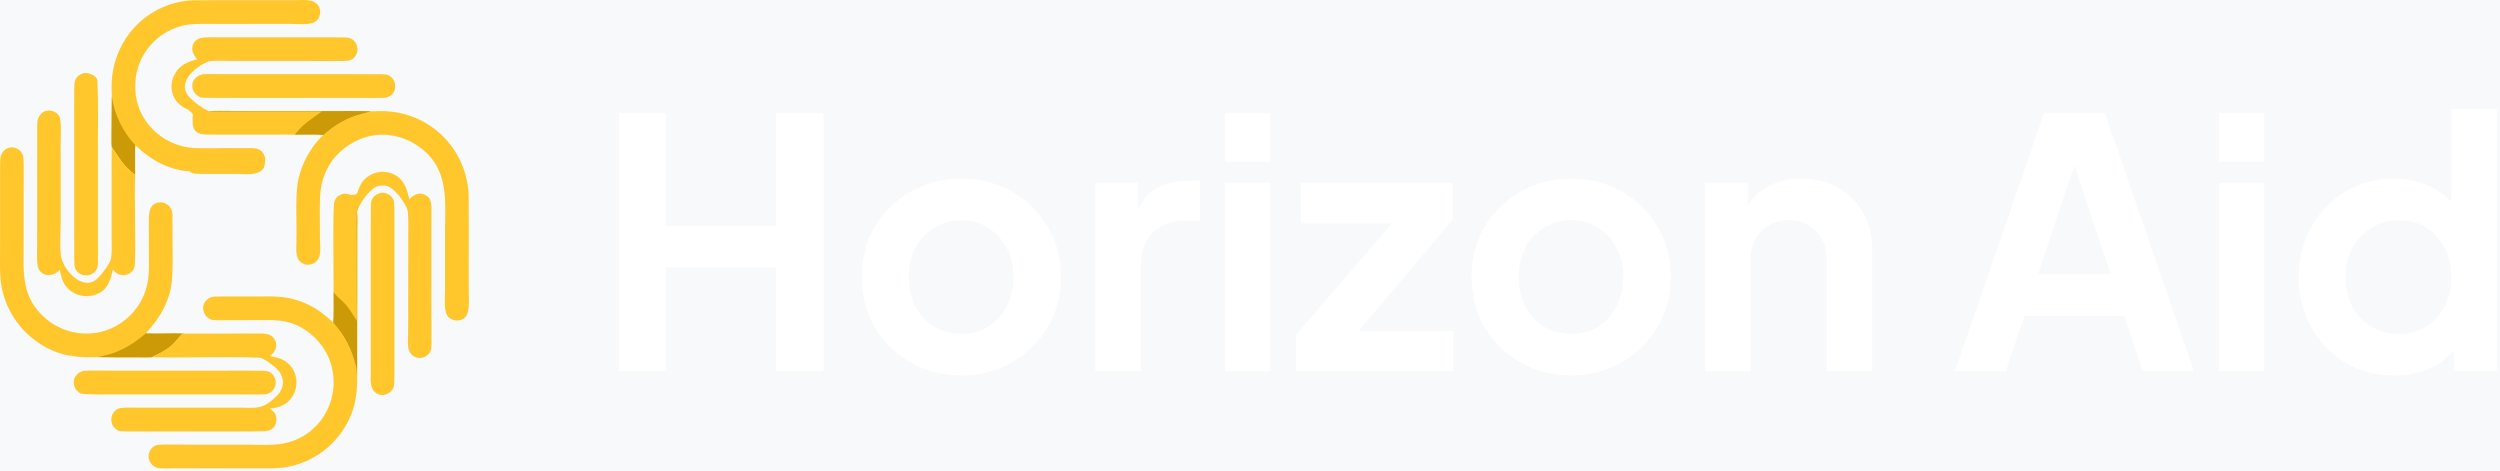
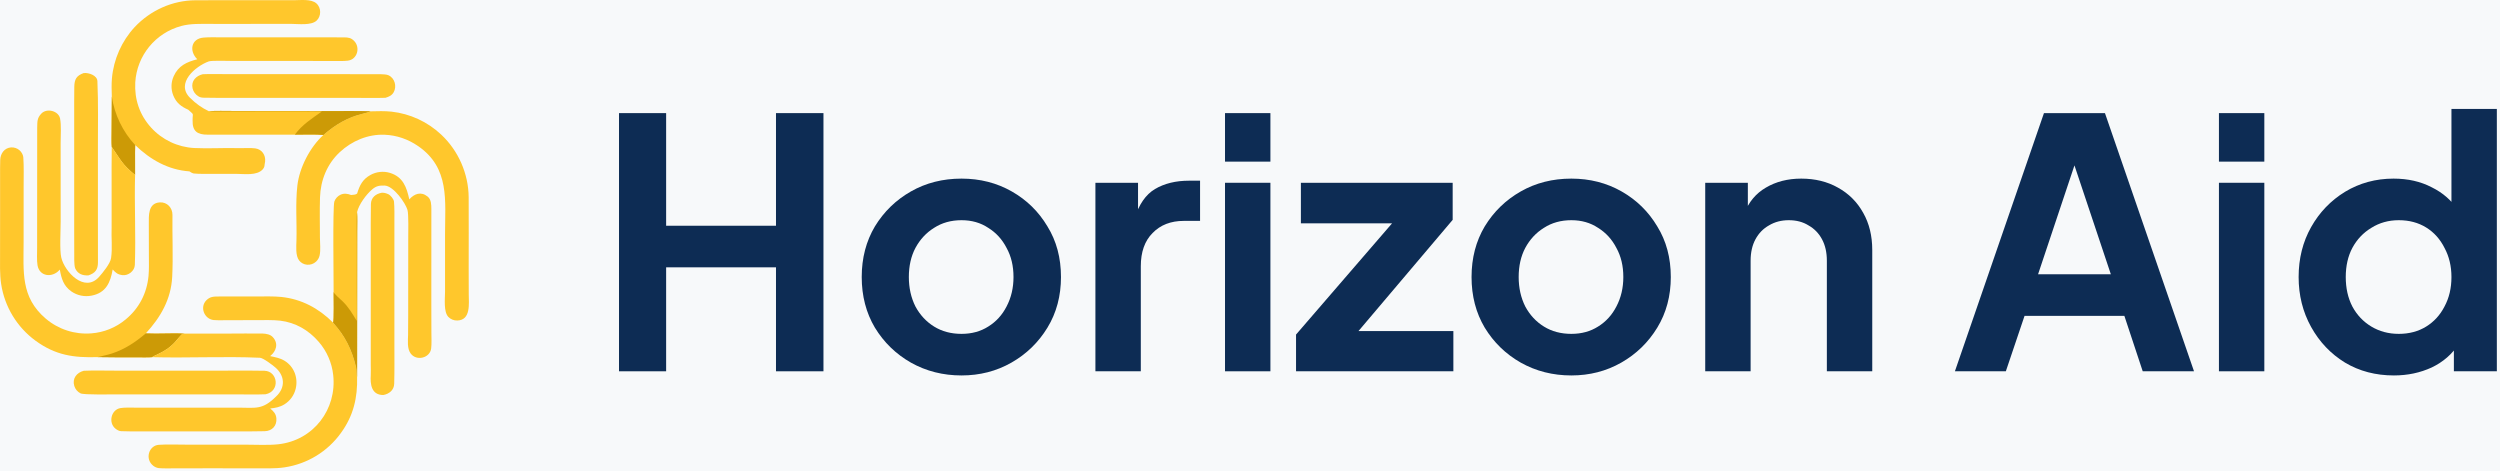
<svg xmlns="http://www.w3.org/2000/svg" width="202" height="38" viewBox="0 0 202 38" fill="none">
  <rect width="202" height="38" fill="#F5F5F5" />
  <g id="Logo &amp; Share Image">
-     <rect width="1320" height="1748.32" transform="translate(-361.745 -397)" fill="white" />
+     <rect width="1320" height="1748.32" transform="translate(-140 -397)" fill="white" />
    <g id="div">
      <mask id="path-1-inside-1_6663_132" fill="white">
-         <path d="M-241.745 -147H838.255V57.847H-241.745V-147Z" />
+         <path d="M-20 -147H1060V57.847H-20V-147Z" />
      </mask>
-       <path d="M-241.745 -147V-146H838.255V-147V-148H-241.745V-147Z" fill="#F7F9FA" mask="url(#path-1-inside-1_6663_132)" />
+       <path d="M-20 -147V-146H1060V-147V-148H-20V-147Z" fill="#F7F9FA" mask="url(#path-1-inside-1_6663_132)" />
      <g id="Full Logo">
-         <rect x="-241.245" y="-19.5" width="462.489" height="76.847" rx="4.5" fill="#F7F9FA" />
-         <rect x="-241.245" y="-19.5" width="462.489" height="76.847" rx="4.5" stroke="#9747FF" stroke-dasharray="10 5" />
-         <g id="Mode=Light">
+         <rect x="-19.5" y="-19.5" width="462.489" height="76.847" rx="4.5" fill="#F7F9FA" />
+         <rect x="-19.5" y="-19.5" width="462.489" height="76.847" rx="4.5" stroke="#9747FF" stroke-dasharray="10 5" />
+         <g id="Mode=Dark">
          <g id="Vector">
            <path d="M7.889 28.855C5.967 28.912 4.499 28.718 2.869 27.528C1.375 26.434 0.377 24.791 0.095 22.962C-0.027 22.16 0.003 21.273 0.004 20.455L0.008 17.163L0.007 14.371C0.007 13.886 0.002 13.403 0.018 12.918C0.035 12.406 0.356 11.949 0.896 11.91C1.146 11.895 1.391 11.979 1.579 12.143C1.731 12.276 1.868 12.506 1.883 12.702C1.937 13.434 1.909 14.281 1.91 15.021L1.908 19.558C1.905 21.949 1.656 24.007 3.693 25.742C4.715 26.613 6.041 27.043 7.38 26.936C8.397 26.86 9.365 26.468 10.149 25.814C11.238 24.916 11.865 23.703 12.001 22.3C12.05 21.794 12.03 21.126 12.029 20.61L12.024 18.107C12.024 17.433 11.948 16.413 12.915 16.352C13.508 16.317 13.943 16.794 13.935 17.373C13.911 19.028 13.999 20.727 13.913 22.377C13.819 24.181 12.974 25.644 11.779 26.939C12.814 26.991 13.963 26.902 14.959 26.954C14.939 26.956 14.723 26.985 14.723 26.985C14.513 27.173 14.325 27.434 14.134 27.643C13.726 28.088 13.236 28.395 12.69 28.646C12.57 28.701 12.384 28.785 12.279 28.86C12.03 28.89 11.208 28.87 10.89 28.87C9.89 28.877 8.889 28.872 7.889 28.855Z" fill="#FFC72C" />
            <path d="M7.889 28.855C8.259 28.755 8.657 28.689 9.019 28.57C10.095 28.219 10.929 27.655 11.779 26.939C12.814 26.991 13.963 26.902 14.959 26.954C14.939 26.956 14.723 26.985 14.723 26.985C14.513 27.173 14.325 27.434 14.134 27.643C13.726 28.088 13.236 28.395 12.69 28.646C12.57 28.701 12.384 28.785 12.279 28.86C12.03 28.89 11.208 28.87 10.89 28.87C9.89 28.877 8.889 28.872 7.889 28.855Z" fill="#CC9A06" />
            <path d="M9.034 7.799C9.021 7.316 9.001 6.813 9.044 6.333C9.182 4.784 9.83 3.325 10.886 2.184C12.163 0.829 13.937 0.031 15.792 0.021C17.79 0.009 19.796 0.017 21.794 0.018L23.774 0.017C24.318 0.013 25.142 -0.091 25.559 0.269C25.968 0.622 25.969 1.31 25.578 1.669C25.142 2.068 24.121 1.934 23.545 1.929L18.914 1.932L16.992 1.931C16.236 1.93 15.386 1.898 14.657 2.097C12.561 2.655 11.058 4.493 10.929 6.658C10.858 8.03 11.279 9.28 12.203 10.303C13.102 11.295 14.357 11.89 15.694 11.96C16.856 12.02 18.072 11.935 19.239 11.969C19.696 11.983 20.173 11.929 20.626 11.989C21.163 12.061 21.478 12.531 21.421 13.055C21.411 13.146 21.396 13.235 21.376 13.324C21.384 13.449 21.309 13.595 21.225 13.687C20.748 14.21 19.75 14.05 19.09 14.048L17.164 14.047C16.677 14.043 16.137 14.066 15.653 14.018C15.568 14.01 15.373 13.902 15.303 13.847C13.585 13.726 12.137 12.897 10.924 11.723C10.894 12.515 10.929 13.34 10.915 14.135C9.85 13.262 9.741 12.892 9.028 11.865C8.996 11.576 9.016 10.848 9.016 10.524C9.015 9.615 9.021 8.707 9.034 7.799Z" fill="#FFC72C" />
            <path d="M9.034 7.799C9.254 9.267 9.913 10.635 10.924 11.723C10.894 12.515 10.929 13.34 10.915 14.135C9.85 13.262 9.741 12.892 9.028 11.865C8.996 11.576 9.016 10.848 9.016 10.524C9.015 9.615 9.021 8.707 9.034 7.799Z" fill="#CC9A06" />
            <path d="M28.855 30.445C28.899 32.128 28.561 33.59 27.553 34.975C26.473 36.483 24.826 37.489 22.99 37.762C22.25 37.877 21.291 37.841 20.523 37.84L16.917 37.838L14.214 37.841C13.859 37.841 13.15 37.861 12.835 37.824C12.673 37.804 12.52 37.74 12.391 37.64C11.676 37.089 12.033 35.997 12.829 35.941C13.498 35.894 14.309 35.926 14.99 35.927L19.865 35.929C20.685 35.929 21.691 35.986 22.497 35.896C25.337 35.578 27.231 33.065 26.923 30.3C26.815 29.305 26.405 28.367 25.747 27.613C24.94 26.678 23.876 26.057 22.639 25.91C22.08 25.844 21.337 25.866 20.76 25.866L18.115 25.874C17.833 25.876 17.543 25.888 17.273 25.861C16.507 25.784 16.119 24.823 16.675 24.261C16.984 23.949 17.3 23.959 17.695 23.957L20.765 23.954C21.367 23.954 22.13 23.932 22.716 23.992C24.366 24.161 25.749 24.91 26.915 26.067C27.901 27.154 28.43 28.242 28.773 29.654C28.839 29.926 28.805 30.345 28.855 30.445Z" fill="#FFC72C" />
            <path d="M29.965 8.995C30.512 8.979 31.084 8.964 31.63 9.02C33.136 9.187 34.547 9.839 35.651 10.877C37.042 12.181 37.853 14.04 37.868 15.935C37.883 17.842 37.867 19.757 37.869 21.663L37.875 23.765C37.877 24.526 38.057 25.869 36.949 25.897C36.68 25.906 36.419 25.802 36.23 25.61C35.834 25.202 35.955 24.174 35.959 23.574V18.924C35.96 16.215 36.356 13.574 33.783 11.803C32.972 11.245 32.056 10.926 31.071 10.887C29.728 10.835 28.436 11.382 27.459 12.289C26.425 13.251 25.9 14.561 25.856 15.962C25.823 17.045 25.849 18.139 25.851 19.223C25.852 19.673 25.92 20.192 25.827 20.63C25.785 20.826 25.684 21.004 25.538 21.14C25.34 21.323 25.075 21.413 24.808 21.389C24.557 21.369 24.327 21.245 24.172 21.048C23.866 20.657 23.942 19.905 23.954 19.42C23.992 17.968 23.863 16.435 24.027 14.996C24.194 13.542 25.05 11.884 26.132 10.905C27.055 10.085 28.097 9.468 29.305 9.184C29.527 9.131 29.748 9.066 29.965 8.995Z" fill="#FFC72C" />
            <path d="M15.94 4.789C15.268 4.127 15.432 3.122 16.447 3.037C16.921 2.997 17.411 3.017 17.888 3.017L25.33 3.017C26.153 3.017 26.976 3.014 27.799 3.02C28.138 3.025 28.356 3.05 28.606 3.3C29.137 3.828 28.875 4.81 28.103 4.902C27.743 4.944 27.361 4.928 26.998 4.928L25.139 4.926L18.891 4.925C18.528 4.926 17.113 4.873 16.868 4.961C15.802 5.345 14.158 6.725 15.359 7.909C15.842 8.385 16.284 8.7 16.872 8.985C17.424 8.944 18.238 8.967 18.811 8.967L26.926 8.973C27.942 8.973 28.949 8.959 29.965 8.995C29.748 9.066 29.527 9.131 29.305 9.184C28.097 9.468 27.055 10.085 26.132 10.905C25.563 10.843 24.428 10.877 23.824 10.88C21.475 10.889 19.126 10.879 16.777 10.881C15.947 10.882 15.536 10.609 15.562 9.724C15.554 9.061 15.723 9.345 15.213 8.867C14.64 8.615 14.237 8.309 13.998 7.704C13.8 7.206 13.812 6.65 14.033 6.162C14.412 5.309 15.086 5.008 15.94 4.789Z" fill="#FFC72C" />
            <path d="M16.872 8.985C17.424 8.944 18.238 8.967 18.811 8.967L26.926 8.973C27.942 8.973 28.949 8.959 29.965 8.995C29.748 9.066 29.527 9.131 29.305 9.184C28.097 9.468 27.055 10.085 26.132 10.905C25.563 10.843 24.428 10.877 23.824 10.88C24.398 10.087 25.217 9.564 26.006 9.009C23.864 8.979 21.666 9.001 19.521 9.001L17.843 9.006C17.604 9.006 17.093 9.02 16.872 8.985Z" fill="#CC9A06" />
            <path d="M28.856 15.64C29.055 14.977 29.3 14.483 29.939 14.133C30.415 13.873 30.975 13.812 31.496 13.965C32.57 14.29 32.853 15.127 33.071 16.106C33.482 15.658 34.005 15.447 34.545 15.877C34.846 16.117 34.851 16.526 34.854 16.886L34.852 24.575L34.857 26.863C34.858 27.262 34.886 27.778 34.838 28.16C34.741 28.928 33.657 29.2 33.186 28.568C32.881 28.16 32.966 27.527 32.973 27.041C32.982 26.525 32.985 26.01 32.982 25.494L32.986 19.296C32.987 18.817 33.024 17.31 32.925 16.963C32.765 16.403 31.792 15.009 31.07 14.993C30.66 14.984 30.409 15.017 30.077 15.298C29.595 15.705 28.986 16.529 28.851 17.143C28.883 17.562 28.864 18.205 28.863 18.637L28.855 30.445C28.805 30.345 28.839 29.926 28.773 29.654C28.43 28.242 27.901 27.154 26.915 26.067C26.993 25.929 26.957 23.923 26.956 23.591C26.964 22.744 26.871 16.698 27.018 16.275C27.099 16.045 27.289 15.838 27.509 15.736C27.8 15.6 28.081 15.646 28.368 15.756C28.547 15.732 28.728 15.748 28.856 15.64Z" fill="#FFC72C" />
            <path d="M28.824 25.93C28.851 25.189 28.83 24.33 28.829 23.583L28.831 19.555C28.83 19.139 28.795 17.477 28.851 17.143C28.883 17.562 28.864 18.205 28.863 18.637L28.855 30.445C28.805 30.345 28.839 29.926 28.773 29.654C28.43 28.242 27.901 27.154 26.915 26.067C26.993 25.929 26.957 23.923 26.956 23.591C26.996 23.75 27.522 24.191 27.673 24.338C28.177 24.828 28.468 25.337 28.824 25.93Z" fill="#CC9A06" />
            <path d="M4.833 21.782C4.819 21.798 4.806 21.813 4.792 21.828C4.22 22.457 3.196 22.354 3.033 21.443C2.964 21.056 3 20.419 3 20.008L3.001 17.617C3.002 15.188 2.999 12.756 3.005 10.327C3.022 9.834 2.982 9.553 3.342 9.176C3.79 8.708 4.734 8.963 4.854 9.577C4.961 10.126 4.9 10.939 4.899 11.541L4.902 17.908C4.901 18.648 4.809 20.204 4.951 20.809C5.22 21.96 6.83 23.697 8.006 22.371C8.314 22.024 8.911 21.293 8.975 20.855C9.094 20.045 8.982 19.18 9.019 18.361C9.032 16.194 9.001 14.03 9.028 11.865C9.741 12.892 9.85 13.262 10.915 14.135C10.849 16.537 10.985 19.005 10.895 21.411C10.878 21.889 10.366 22.292 9.891 22.231C9.509 22.181 9.354 22.046 9.104 21.773C8.924 22.828 8.559 23.669 7.39 23.889C6.827 23.998 6.243 23.876 5.771 23.551C5.127 23.099 4.964 22.511 4.833 21.782Z" fill="#FFC72C" />
            <path d="M14.959 26.954L19.39 26.952C19.674 26.952 20.012 26.935 20.295 26.952C20.816 26.983 21.651 26.821 22.036 27.232C22.515 27.742 22.339 28.369 21.826 28.773C22.25 28.866 22.619 28.922 22.994 29.151C23.769 29.626 24.102 30.535 23.892 31.41C23.766 31.937 23.436 32.393 22.973 32.676C22.606 32.901 22.254 32.958 21.833 33.008C22.104 33.23 22.301 33.436 22.331 33.805C22.379 34.406 21.982 34.826 21.392 34.841C20.63 34.861 19.877 34.856 19.118 34.856L11.522 34.857C10.943 34.857 10.36 34.868 9.781 34.839C9.621 34.831 9.465 34.742 9.335 34.639C8.735 34.167 8.972 33.107 9.726 32.974C10.047 32.917 10.525 32.938 10.873 32.937L19.282 32.937C20.679 32.945 21.214 33.127 22.306 32.037C23.075 31.328 23.028 30.362 22.244 29.688C22.025 29.5 21.266 28.919 21.003 28.907C18.138 28.778 15.138 28.94 12.279 28.86C12.384 28.785 12.57 28.701 12.69 28.646C13.236 28.395 13.726 28.088 14.134 27.643C14.325 27.434 14.513 27.173 14.723 26.985C14.723 26.985 14.939 26.956 14.959 26.954Z" fill="#FFC72C" />
            <path d="M6.759 5.904C7.175 5.858 7.85 6.093 7.87 6.556C7.948 8.33 7.911 10.133 7.911 11.912L7.912 18.088C7.913 19.127 7.918 20.165 7.915 21.204C7.913 21.783 7.694 22.07 7.144 22.251C6.677 22.277 6.281 22.135 6.076 21.686C6.022 21.567 6.001 21.193 6 21.055C5.992 20.231 5.995 19.407 5.995 18.583L5.995 9.441C5.996 8.635 5.99 7.83 6.003 7.024C6.013 6.41 6.171 6.115 6.759 5.904Z" fill="#FFC72C" />
            <path d="M16.384 5.997C17.005 5.966 17.866 5.992 18.511 5.992L27.97 5.992C28.91 5.992 29.854 5.988 30.794 5.997C30.986 6.011 31.22 6.003 31.396 6.084C31.9 6.315 32.076 6.98 31.81 7.452C31.661 7.716 31.422 7.819 31.144 7.902C30.311 7.932 29.284 7.905 28.441 7.905L18.817 7.906C18.031 7.906 17.233 7.914 16.448 7.894C16.274 7.889 16.166 7.866 16.018 7.775C15.784 7.632 15.618 7.401 15.558 7.134C15.429 6.548 15.839 6.124 16.384 5.997Z" fill="#FFC72C" />
            <path d="M6.772 29.957C7.557 29.922 8.56 29.948 9.358 29.948L18.848 29.947C19.681 29.947 20.54 29.936 21.372 29.958C22.451 29.988 22.666 31.604 21.464 31.857C20.727 31.89 19.8 31.866 19.051 31.866L9.604 31.865C9.134 31.866 6.767 31.915 6.508 31.784C6.266 31.663 6.084 31.448 6.004 31.19C5.816 30.587 6.194 30.106 6.772 29.957Z" fill="#FFC72C" />
            <path d="M30.854 15.572C31.071 15.571 31.179 15.608 31.364 15.686C31.556 15.767 31.817 16.096 31.835 16.287C31.883 16.789 31.867 17.433 31.867 17.941L31.867 27.852C31.868 28.903 31.881 29.96 31.852 31.009C31.838 31.521 31.44 31.834 30.97 31.918C29.995 31.913 29.912 31.039 29.958 30.307C29.974 30.053 29.958 29.743 29.958 29.483L29.958 19.745C29.958 18.659 29.95 17.571 29.97 16.486C29.98 15.958 30.366 15.657 30.854 15.572Z" fill="#FFC72C" />
-             <path d="M50.016 30V9.14H53.824V18.24H62.7V9.14H66.536V30H62.7V21.6H53.824V30H50.016Z" fill="white" />
-             <path d="M77.691 30.336C76.198 30.336 74.835 29.991 73.603 29.3C72.39 28.609 71.419 27.667 70.691 26.472C69.982 25.277 69.627 23.915 69.627 22.384C69.627 20.853 69.982 19.491 70.691 18.296C71.419 17.101 72.39 16.159 73.603 15.468C74.817 14.777 76.179 14.432 77.691 14.432C79.184 14.432 80.538 14.777 81.751 15.468C82.965 16.159 83.926 17.101 84.635 18.296C85.363 19.472 85.727 20.835 85.727 22.384C85.727 23.915 85.363 25.277 84.635 26.472C83.907 27.667 82.936 28.609 81.723 29.3C80.51 29.991 79.166 30.336 77.691 30.336ZM77.691 26.976C78.513 26.976 79.231 26.78 79.847 26.388C80.482 25.996 80.977 25.455 81.331 24.764C81.704 24.055 81.891 23.261 81.891 22.384C81.891 21.488 81.704 20.704 81.331 20.032C80.977 19.341 80.482 18.8 79.847 18.408C79.231 17.997 78.513 17.792 77.691 17.792C76.851 17.792 76.114 17.997 75.479 18.408C74.844 18.8 74.341 19.341 73.967 20.032C73.612 20.704 73.435 21.488 73.435 22.384C73.435 23.261 73.612 24.055 73.967 24.764C74.341 25.455 74.844 25.996 75.479 26.388C76.114 26.78 76.851 26.976 77.691 26.976Z" fill="white" />
-             <path d="M88.509 30V14.768H91.953V18.156L91.673 17.652C92.027 16.513 92.578 15.72 93.325 15.272C94.09 14.824 95.005 14.6 96.069 14.6H96.965V17.848H95.649C94.603 17.848 93.763 18.175 93.129 18.828C92.494 19.463 92.177 20.359 92.177 21.516V30H88.509Z" fill="white" />
-             <path d="M98.981 30V14.768H102.649V30H98.981ZM98.981 13.06V9.14H102.649V13.06H98.981Z" fill="white" />
-             <path d="M104.72 30V27.032L113.568 16.784L114.128 18.044H105.112V14.768H117.376V17.764L108.696 28.012L108.136 26.752H117.432V30H104.72Z" fill="white" />
-             <path d="M126.965 30.336C125.471 30.336 124.109 29.991 122.877 29.3C121.663 28.609 120.693 27.667 119.965 26.472C119.255 25.277 118.901 23.915 118.901 22.384C118.901 20.853 119.255 19.491 119.965 18.296C120.693 17.101 121.663 16.159 122.877 15.468C124.09 14.777 125.453 14.432 126.965 14.432C128.458 14.432 129.811 14.777 131.025 15.468C132.238 16.159 133.199 17.101 133.909 18.296C134.637 19.472 135.001 20.835 135.001 22.384C135.001 23.915 134.637 25.277 133.909 26.472C133.181 27.667 132.21 28.609 130.997 29.3C129.783 29.991 128.439 30.336 126.965 30.336ZM126.965 26.976C127.786 26.976 128.505 26.78 129.121 26.388C129.755 25.996 130.25 25.455 130.605 24.764C130.978 24.055 131.165 23.261 131.165 22.384C131.165 21.488 130.978 20.704 130.605 20.032C130.25 19.341 129.755 18.8 129.121 18.408C128.505 17.997 127.786 17.792 126.965 17.792C126.125 17.792 125.387 17.997 124.753 18.408C124.118 18.8 123.614 19.341 123.241 20.032C122.886 20.704 122.709 21.488 122.709 22.384C122.709 23.261 122.886 24.055 123.241 24.764C123.614 25.455 124.118 25.996 124.753 26.388C125.387 26.78 126.125 26.976 126.965 26.976Z" fill="white" />
-             <path d="M137.782 30V14.768H141.226V17.764L140.946 17.232C141.301 16.317 141.88 15.627 142.682 15.16C143.504 14.675 144.456 14.432 145.538 14.432C146.658 14.432 147.648 14.675 148.506 15.16C149.384 15.645 150.065 16.327 150.55 17.204C151.036 18.063 151.278 19.061 151.278 20.2V30H147.61V21.068C147.61 20.396 147.48 19.817 147.218 19.332C146.957 18.847 146.593 18.473 146.126 18.212C145.678 17.932 145.146 17.792 144.53 17.792C143.933 17.792 143.401 17.932 142.934 18.212C142.468 18.473 142.104 18.847 141.842 19.332C141.581 19.817 141.45 20.396 141.45 21.068V30H137.782Z" fill="white" />
-             <path d="M157.956 30L165.152 9.14H170.08L177.276 30H173.132L171.648 25.52H163.584L162.072 30H157.956ZM164.676 22.16H170.556L167.084 11.772H168.148L164.676 22.16Z" fill="white" />
-             <path d="M179.29 30V14.768H182.958V30H179.29ZM179.29 13.06V9.14H182.958V13.06H179.29Z" fill="white" />
-             <path d="M193.429 30.336C191.954 30.336 190.638 29.991 189.481 29.3C188.323 28.591 187.409 27.629 186.737 26.416C186.065 25.203 185.729 23.859 185.729 22.384C185.729 20.891 186.065 19.547 186.737 18.352C187.409 17.157 188.323 16.205 189.481 15.496C190.657 14.787 191.963 14.432 193.401 14.432C194.558 14.432 195.585 14.665 196.481 15.132C197.395 15.58 198.114 16.215 198.637 17.036L198.077 17.792V8.804H201.745V30H198.273V27.06L198.665 27.788C198.142 28.609 197.414 29.244 196.481 29.692C195.547 30.121 194.53 30.336 193.429 30.336ZM193.821 26.976C194.661 26.976 195.398 26.78 196.033 26.388C196.667 25.996 197.162 25.455 197.517 24.764C197.89 24.073 198.077 23.28 198.077 22.384C198.077 21.507 197.89 20.723 197.517 20.032C197.162 19.323 196.667 18.772 196.033 18.38C195.398 17.988 194.661 17.792 193.821 17.792C192.999 17.792 192.262 17.997 191.609 18.408C190.955 18.8 190.442 19.341 190.069 20.032C189.714 20.704 189.537 21.488 189.537 22.384C189.537 23.28 189.714 24.073 190.069 24.764C190.442 25.455 190.955 25.996 191.609 26.388C192.262 26.78 192.999 26.976 193.821 26.976Z" fill="white" />
+             <path d="M50.016 30V9.14H53.824V18.24H62.7V9.14H66.536V30H62.7V21.6H53.824V30H50.016Z" fill="#0D2C54" />
+             <path d="M77.691 30.336C76.198 30.336 74.835 29.991 73.603 29.3C72.39 28.609 71.419 27.667 70.691 26.472C69.982 25.277 69.627 23.915 69.627 22.384C69.627 20.853 69.982 19.491 70.691 18.296C71.419 17.101 72.39 16.159 73.603 15.468C74.817 14.777 76.179 14.432 77.691 14.432C79.184 14.432 80.538 14.777 81.751 15.468C82.965 16.159 83.926 17.101 84.635 18.296C85.363 19.472 85.727 20.835 85.727 22.384C85.727 23.915 85.363 25.277 84.635 26.472C83.907 27.667 82.936 28.609 81.723 29.3C80.51 29.991 79.166 30.336 77.691 30.336ZM77.691 26.976C78.513 26.976 79.231 26.78 79.847 26.388C80.482 25.996 80.977 25.455 81.331 24.764C81.704 24.055 81.891 23.261 81.891 22.384C81.891 21.488 81.704 20.704 81.331 20.032C80.977 19.341 80.482 18.8 79.847 18.408C79.231 17.997 78.513 17.792 77.691 17.792C76.851 17.792 76.114 17.997 75.479 18.408C74.844 18.8 74.341 19.341 73.967 20.032C73.612 20.704 73.435 21.488 73.435 22.384C73.435 23.261 73.612 24.055 73.967 24.764C74.341 25.455 74.844 25.996 75.479 26.388C76.114 26.78 76.851 26.976 77.691 26.976Z" fill="#0D2C54" />
+             <path d="M88.509 30V14.768H91.953V18.156L91.673 17.652C92.027 16.513 92.578 15.72 93.325 15.272C94.09 14.824 95.005 14.6 96.069 14.6H96.965V17.848H95.649C94.603 17.848 93.763 18.175 93.129 18.828C92.494 19.463 92.177 20.359 92.177 21.516V30H88.509Z" fill="#0D2C54" />
+             <path d="M98.981 30V14.768H102.649V30H98.981ZM98.981 13.06V9.14H102.649V13.06H98.981Z" fill="#0D2C54" />
+             <path d="M104.72 30V27.032L113.568 16.784L114.128 18.044H105.112V14.768H117.376V17.764L108.696 28.012L108.136 26.752H117.432V30H104.72Z" fill="#0D2C54" />
+             <path d="M126.965 30.336C125.471 30.336 124.109 29.991 122.877 29.3C121.663 28.609 120.693 27.667 119.965 26.472C119.255 25.277 118.901 23.915 118.901 22.384C118.901 20.853 119.255 19.491 119.965 18.296C120.693 17.101 121.663 16.159 122.877 15.468C124.09 14.777 125.453 14.432 126.965 14.432C128.458 14.432 129.811 14.777 131.025 15.468C132.238 16.159 133.199 17.101 133.909 18.296C134.637 19.472 135.001 20.835 135.001 22.384C135.001 23.915 134.637 25.277 133.909 26.472C133.181 27.667 132.21 28.609 130.997 29.3C129.783 29.991 128.439 30.336 126.965 30.336ZM126.965 26.976C127.786 26.976 128.505 26.78 129.121 26.388C129.755 25.996 130.25 25.455 130.605 24.764C130.978 24.055 131.165 23.261 131.165 22.384C131.165 21.488 130.978 20.704 130.605 20.032C130.25 19.341 129.755 18.8 129.121 18.408C128.505 17.997 127.786 17.792 126.965 17.792C126.125 17.792 125.387 17.997 124.753 18.408C124.118 18.8 123.614 19.341 123.241 20.032C122.886 20.704 122.709 21.488 122.709 22.384C122.709 23.261 122.886 24.055 123.241 24.764C123.614 25.455 124.118 25.996 124.753 26.388C125.387 26.78 126.125 26.976 126.965 26.976Z" fill="#0D2C54" />
+             <path d="M137.782 30V14.768H141.226V17.764L140.946 17.232C141.301 16.317 141.88 15.627 142.682 15.16C143.504 14.675 144.456 14.432 145.538 14.432C146.658 14.432 147.648 14.675 148.506 15.16C149.384 15.645 150.065 16.327 150.55 17.204C151.036 18.063 151.278 19.061 151.278 20.2V30H147.61V21.068C147.61 20.396 147.48 19.817 147.218 19.332C146.957 18.847 146.593 18.473 146.126 18.212C145.678 17.932 145.146 17.792 144.53 17.792C143.933 17.792 143.401 17.932 142.934 18.212C142.468 18.473 142.104 18.847 141.842 19.332C141.581 19.817 141.45 20.396 141.45 21.068V30H137.782Z" fill="#0D2C54" />
+             <path d="M157.956 30L165.152 9.14H170.08L177.276 30H173.132L171.648 25.52H163.584L162.072 30H157.956ZM164.676 22.16H170.556L167.084 11.772H168.148L164.676 22.16Z" fill="#0D2C54" />
+             <path d="M179.29 30V14.768H182.958V30H179.29ZM179.29 13.06V9.14H182.958V13.06H179.29Z" fill="#0D2C54" />
+             <path d="M193.429 30.336C191.954 30.336 190.638 29.991 189.481 29.3C188.323 28.591 187.409 27.629 186.737 26.416C186.065 25.203 185.729 23.859 185.729 22.384C185.729 20.891 186.065 19.547 186.737 18.352C187.409 17.157 188.323 16.205 189.481 15.496C190.657 14.787 191.963 14.432 193.401 14.432C194.558 14.432 195.585 14.665 196.481 15.132C197.395 15.58 198.114 16.215 198.637 17.036L198.077 17.792V8.804H201.745V30H198.273V27.06L198.665 27.788C198.142 28.609 197.414 29.244 196.481 29.692C195.547 30.121 194.53 30.336 193.429 30.336ZM193.821 26.976C194.661 26.976 195.398 26.78 196.033 26.388C196.667 25.996 197.162 25.455 197.517 24.764C197.89 24.073 198.077 23.28 198.077 22.384C198.077 21.507 197.89 20.723 197.517 20.032C197.162 19.323 196.667 18.772 196.033 18.38C195.398 17.988 194.661 17.792 193.821 17.792C192.999 17.792 192.262 17.997 191.609 18.408C190.955 18.8 190.442 19.341 190.069 20.032C189.714 20.704 189.537 21.488 189.537 22.384C189.537 23.28 189.714 24.073 190.069 24.764C190.442 25.455 190.955 25.996 191.609 26.388C192.262 26.78 192.999 26.976 193.821 26.976Z" fill="#0D2C54" />
          </g>
        </g>
      </g>
    </g>
  </g>
</svg>
